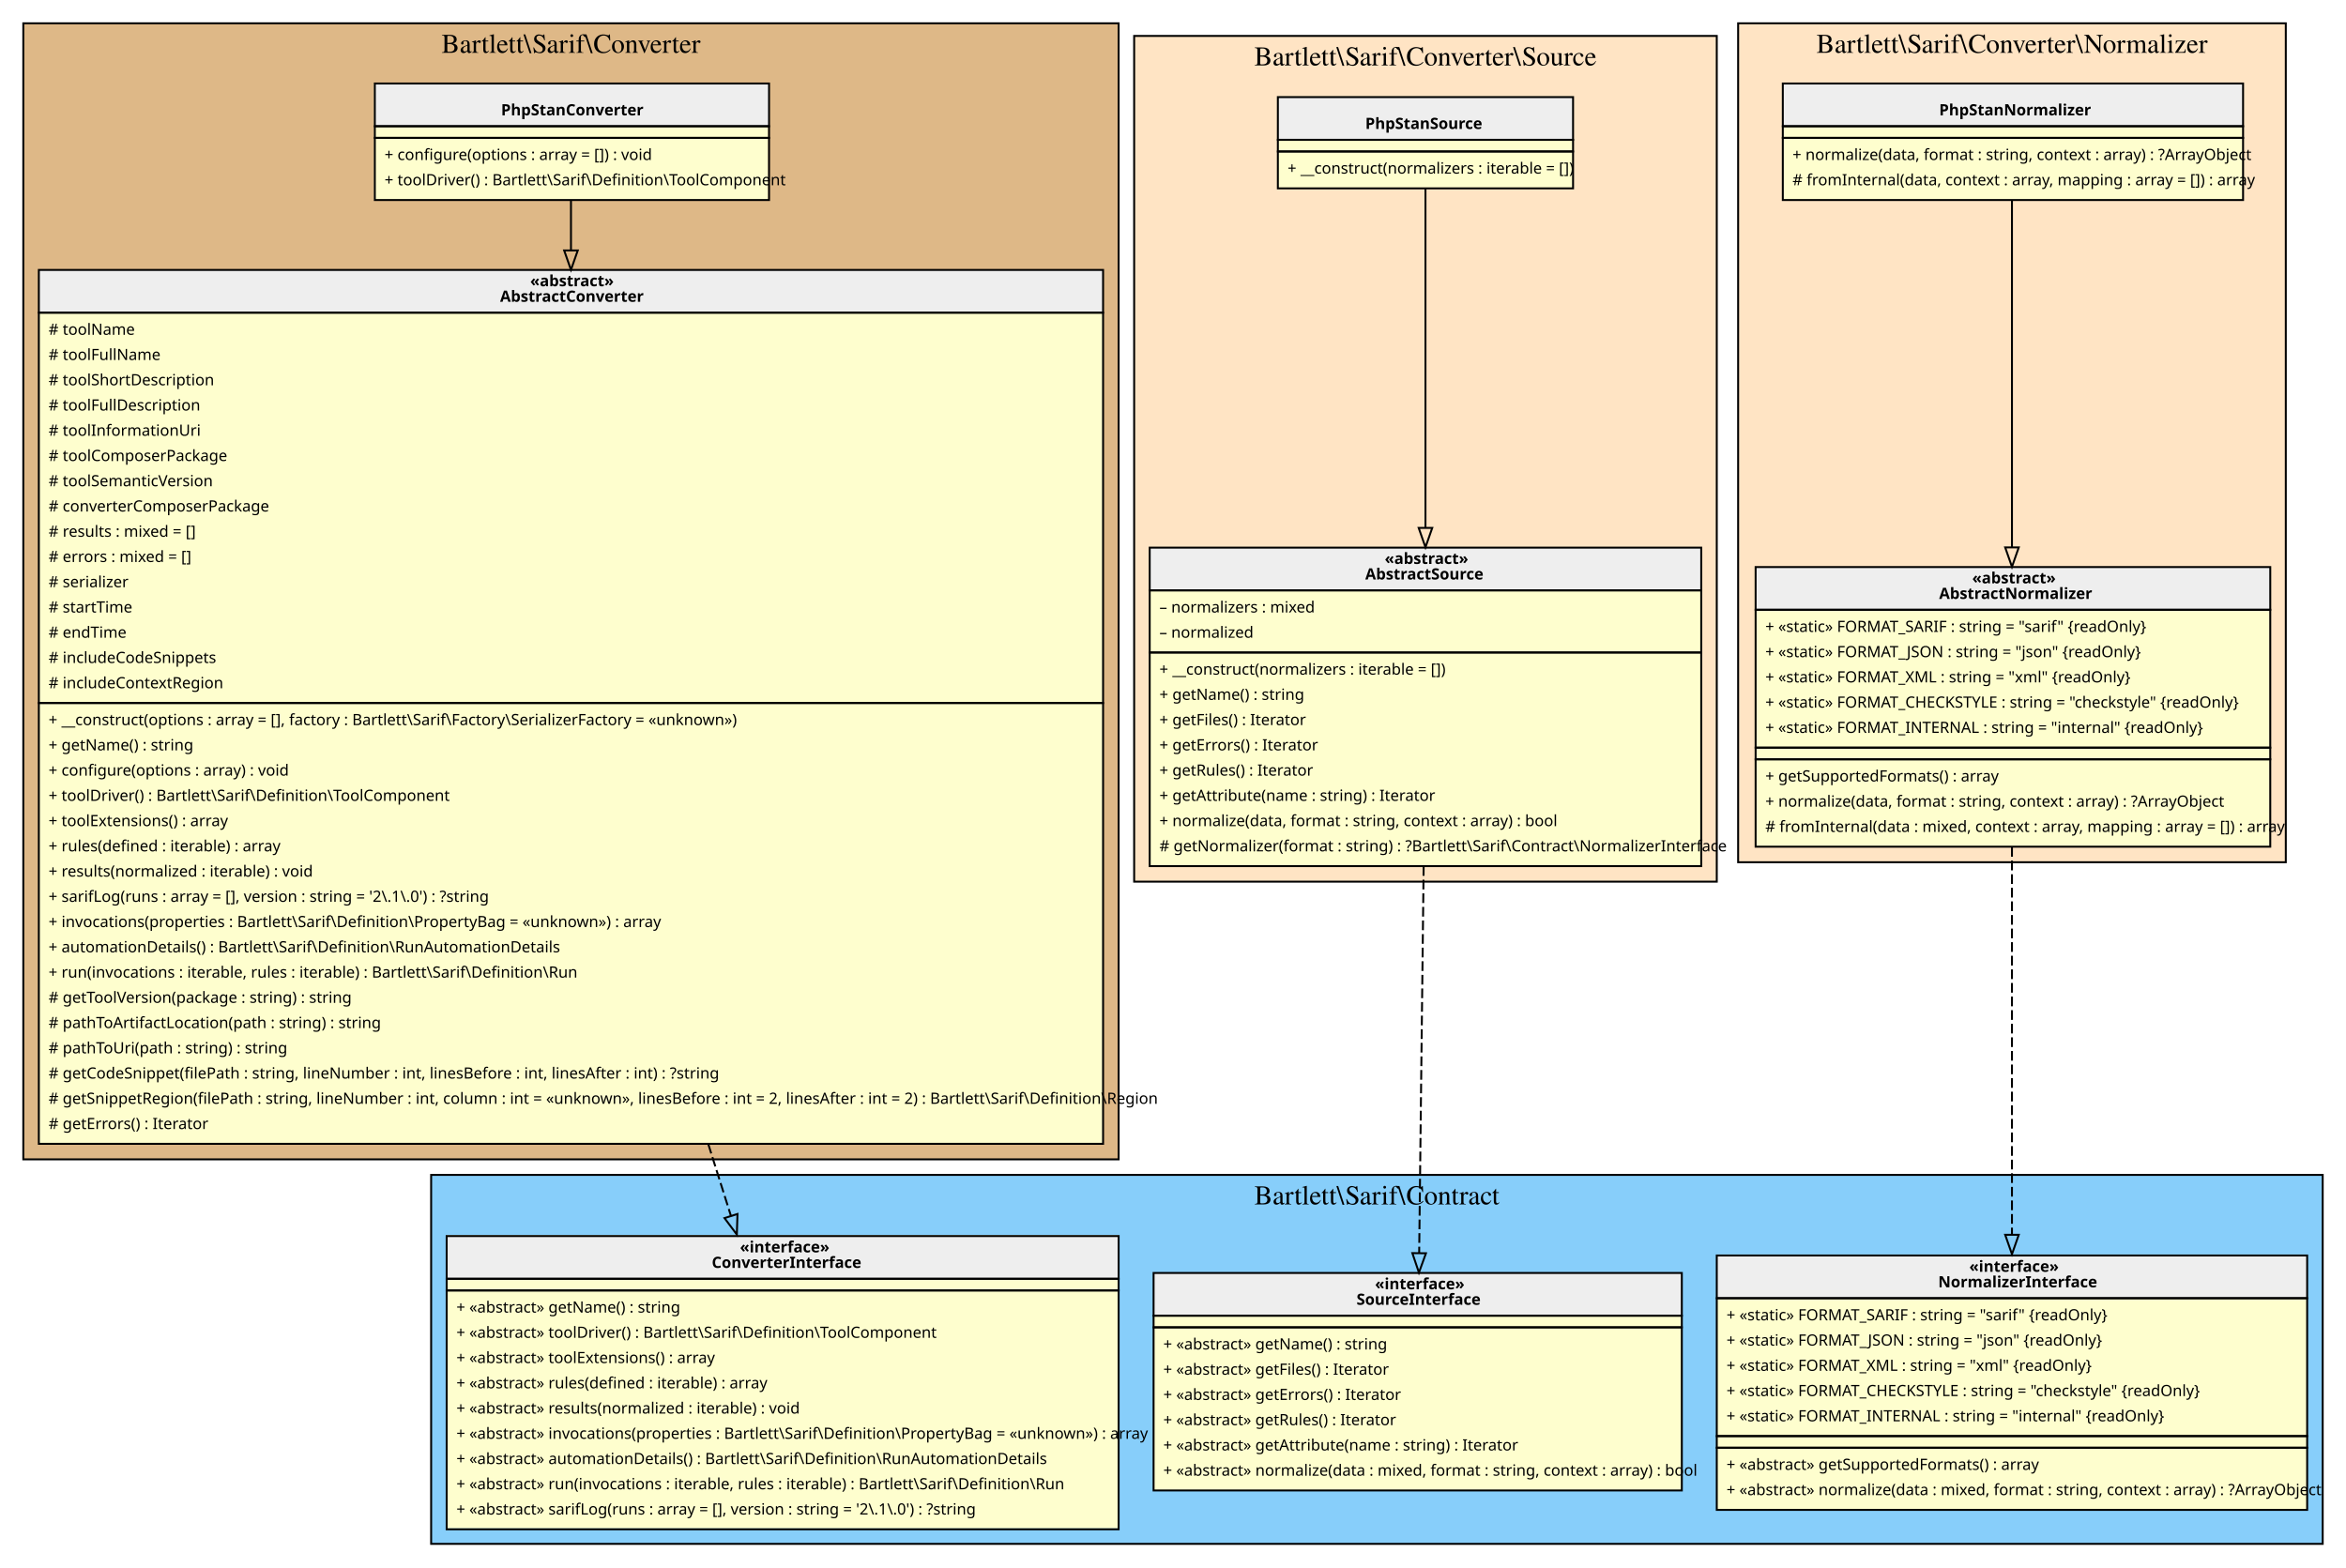
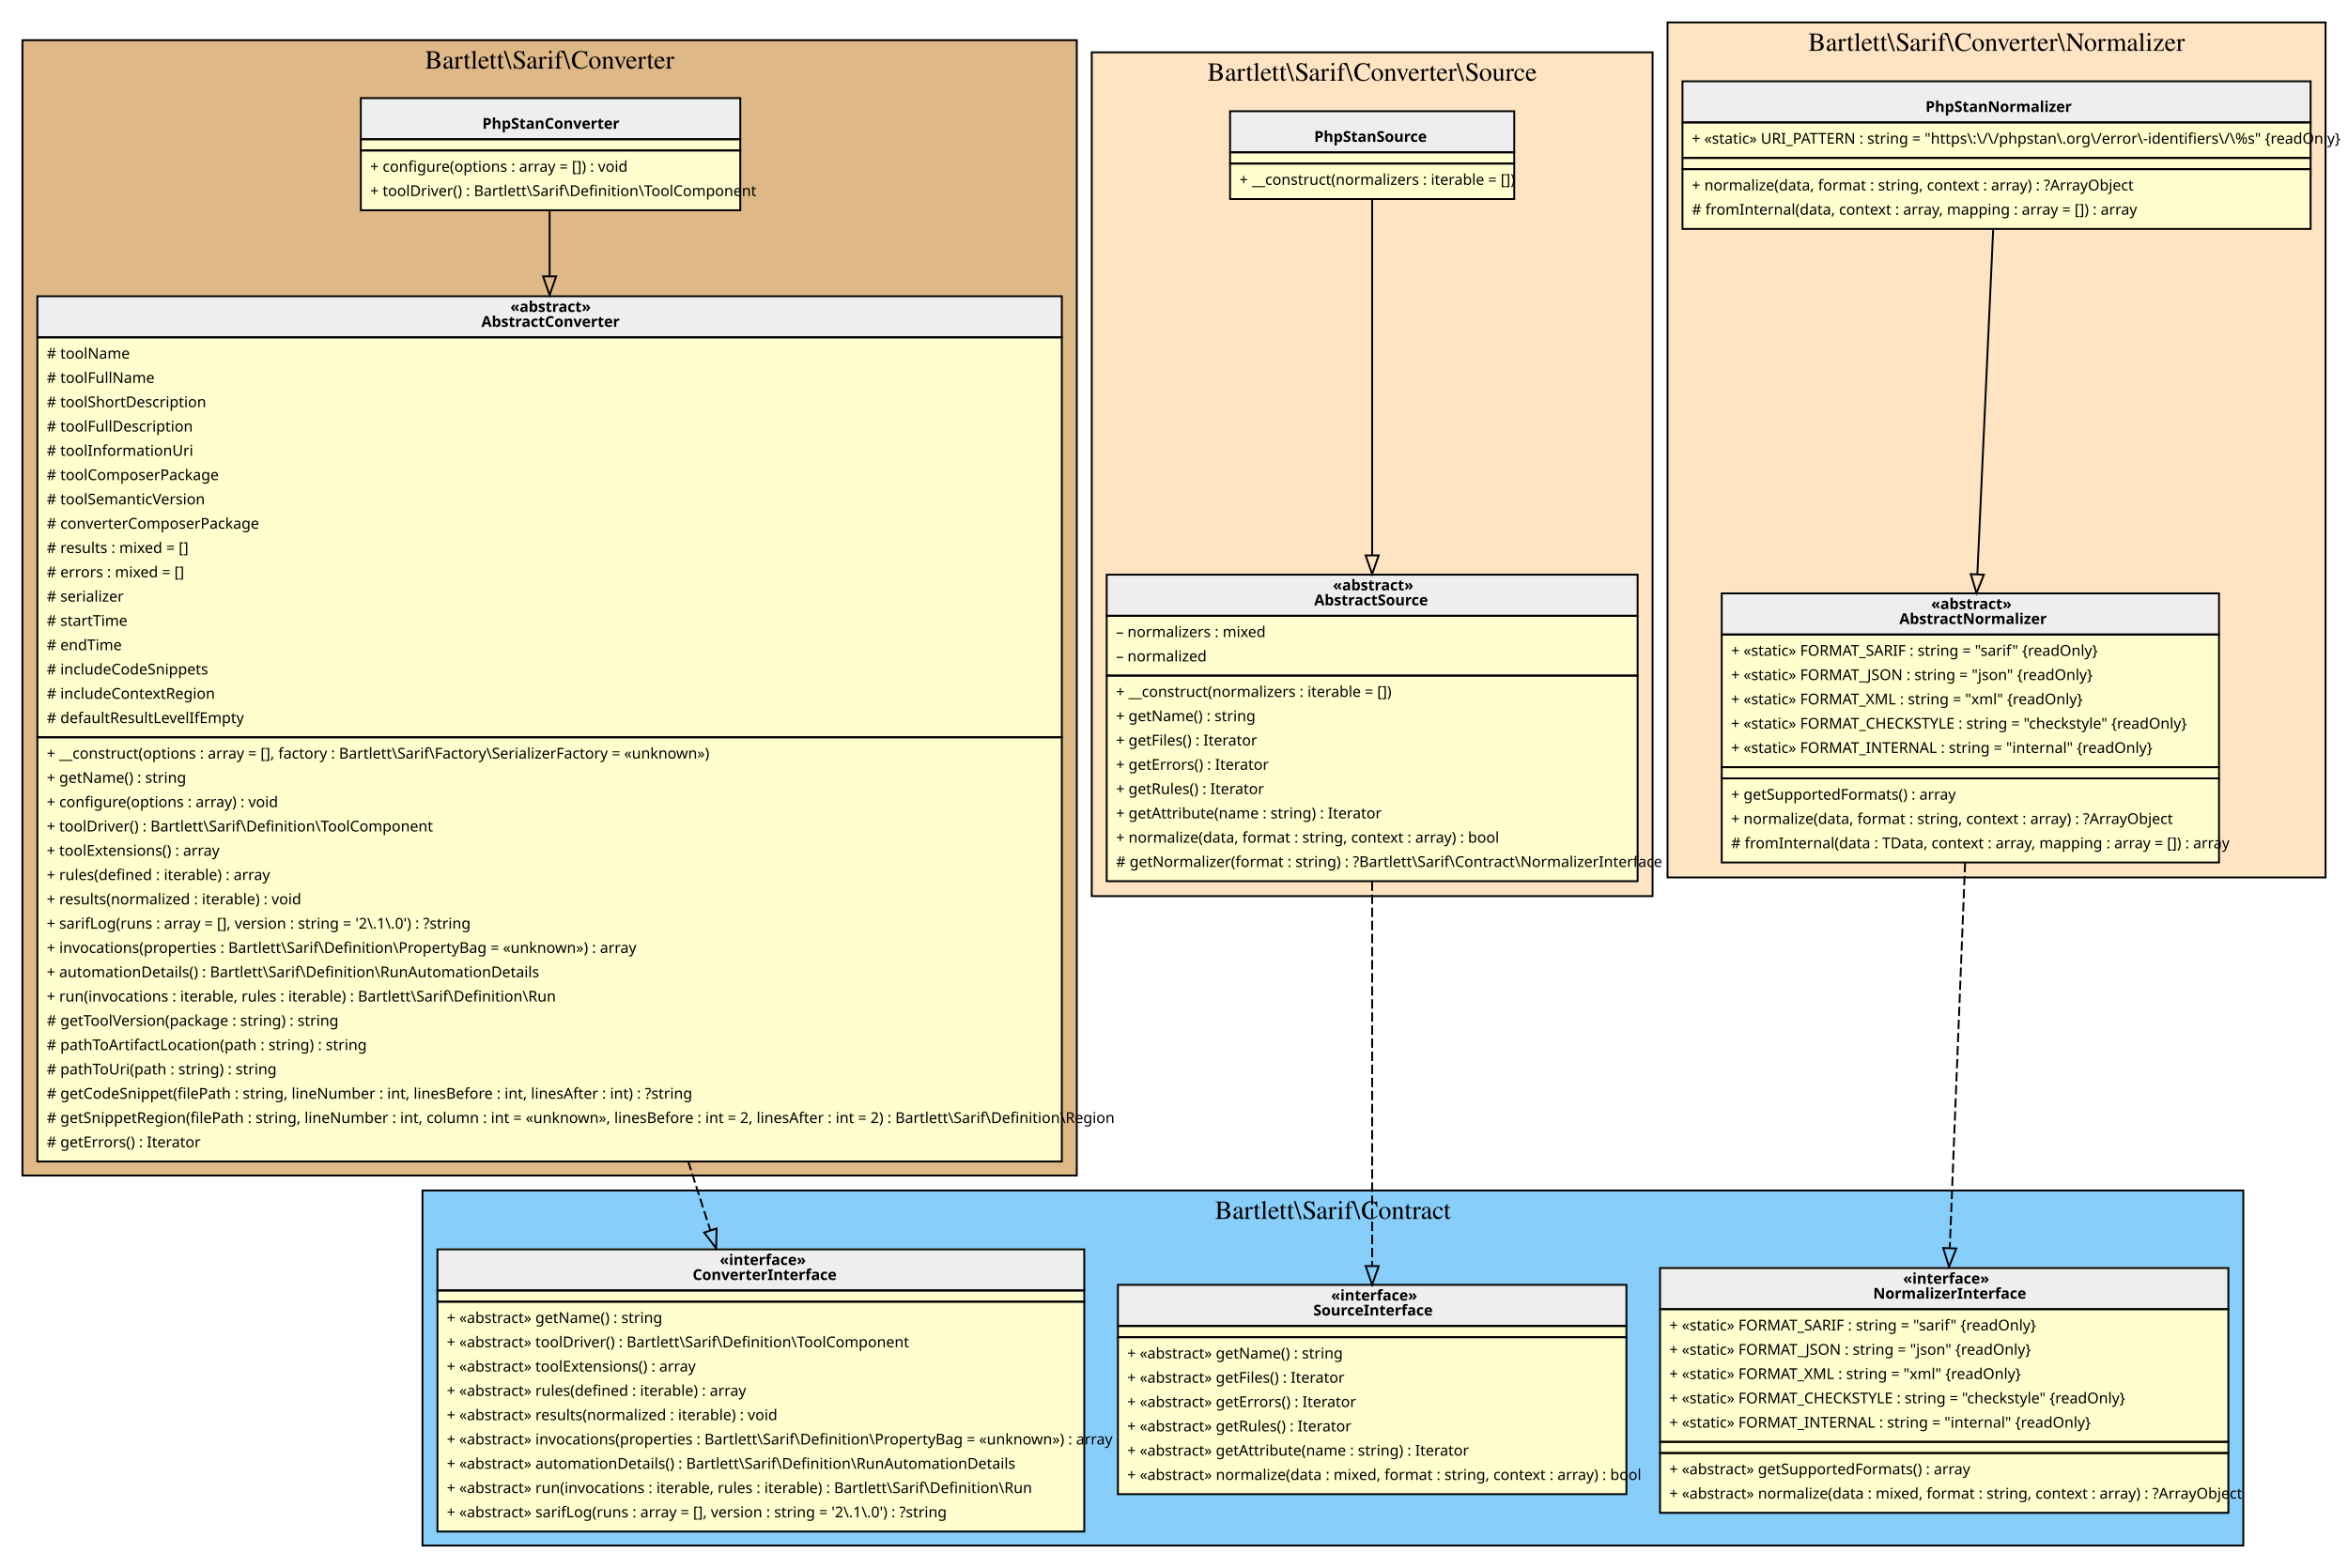
- <svg xmlns="http://www.w3.org/2000/svg" width="1208pt" height="807pt" viewBox="0.00 0.00 1208.00 807.00">
-   <g id="graph0" class="graph" transform="scale(1 1) rotate(0) translate(4 803)">
+ <svg xmlns="http://www.w3.org/2000/svg" width="1256pt" height="839pt" viewBox="0.00 0.00 1256.00 839.00">
+   <g id="graph0" class="graph" transform="scale(1 1) rotate(0) translate(4 835)">
    <g id="clust1" class="cluster">
-       <polygon fill="BurlyWood" stroke="black" points="8,-206 8,-791 572,-791 572,-206 8,-206" />
-       <text text-anchor="middle" x="290" y="-775.8" font-family="Times,serif" font-size="14.00">Bartlett\Sarif\Converter</text>
+       <polygon fill="BurlyWood" stroke="black" points="8,-206 8,-813.5 572,-813.5 572,-206 8,-206" />
+       <text text-anchor="middle" x="290" y="-798.3" font-family="Times,serif" font-size="14.00">Bartlett\Sarif\Converter</text>
    </g>
    <g id="clust2" class="cluster">
-       <polygon fill="LightSkyBlue" stroke="black" points="218,-8 218,-198 1192,-198 1192,-8 218,-8" />
-       <text text-anchor="middle" x="705" y="-182.8" font-family="Times,serif" font-size="14.00">Bartlett\Sarif\Contract</text>
+       <polygon fill="LightSkyBlue" stroke="black" points="222,-8 222,-198 1196,-198 1196,-8 222,-8" />
+       <text text-anchor="middle" x="709" y="-182.8" font-family="Times,serif" font-size="14.00">Bartlett\Sarif\Contract</text>
    </g>
    <g id="clust3" class="cluster">
-       <polygon fill="Bisque" stroke="black" points="580,-349 580,-784.5 880,-784.5 880,-349 580,-349" />
-       <text text-anchor="middle" x="730" y="-769.3" font-family="Times,serif" font-size="14.00">Bartlett\Sarif\Converter\Source</text>
+       <polygon fill="Bisque" stroke="black" points="580,-355.5 580,-807 880,-807 880,-355.5 580,-355.5" />
+       <text text-anchor="middle" x="730" y="-791.8" font-family="Times,serif" font-size="14.00">Bartlett\Sarif\Converter\Source</text>
    </g>
    <g id="clust4" class="cluster">
-       <polygon fill="Bisque" stroke="black" points="891,-359 891,-791 1173,-791 1173,-359 891,-359" />
-       <text text-anchor="middle" x="1032" y="-775.8" font-family="Times,serif" font-size="14.00">Bartlett\Sarif\Converter\Normalizer</text>
+       <polygon fill="Bisque" stroke="black" points="888,-365.5 888,-823 1240,-823 1240,-365.5 888,-365.5" />
+       <text text-anchor="middle" x="1064" y="-807.8" font-family="Times,serif" font-size="14.00">Bartlett\Sarif\Converter\Normalizer</text>
    </g>
    <g id="node1" class="node">
-       <polygon fill="#fefece" stroke="transparent" points="391.5,-760 188.5,-760 188.5,-700 391.5,-700 391.5,-760" />
-       <polygon fill="#eeeeee" stroke="transparent" points="189,-738 189,-760 392,-760 392,-738 189,-738" />
-       <polygon fill="none" stroke="black" points="189,-738 189,-760 392,-760 392,-738 189,-738" />
-       <text text-anchor="start" x="254" y="-743.6" font-family="Verdana" font-weight="bold" font-size="8.00">PhpStanConverter</text>
-       <polygon fill="none" stroke="black" points="189,-732 189,-738 392,-738 392,-732 189,-732" />
-       <polygon fill="none" stroke="black" points="189,-700 189,-732 392,-732 392,-700 189,-700" />
-       <text text-anchor="start" x="194" y="-720.6" font-family="Verdana" font-size="8.00">+ configure(options : array = []) : void</text>
-       <text text-anchor="start" x="194" y="-707.6" font-family="Verdana" font-size="8.00">+ toolDriver() : Bartlett\Sarif\Definition\ToolComponent</text>
+       <polygon fill="#fefece" stroke="transparent" points="391.5,-782.5 188.5,-782.5 188.5,-722.5 391.5,-722.5 391.5,-782.5" />
+       <polygon fill="#eeeeee" stroke="transparent" points="189,-760.5 189,-782.5 392,-782.5 392,-760.5 189,-760.5" />
+       <polygon fill="none" stroke="black" points="189,-760.5 189,-782.5 392,-782.5 392,-760.5 189,-760.5" />
+       <text text-anchor="start" x="254" y="-766.1" font-family="Verdana" font-weight="bold" font-size="8.00">PhpStanConverter</text>
+       <polygon fill="none" stroke="black" points="189,-754.5 189,-760.5 392,-760.5 392,-754.5 189,-754.5" />
+       <polygon fill="none" stroke="black" points="189,-722.5 189,-754.5 392,-754.5 392,-722.5 189,-722.5" />
+       <text text-anchor="start" x="194" y="-743.1" font-family="Verdana" font-size="8.00">+ configure(options : array = []) : void</text>
+       <text text-anchor="start" x="194" y="-730.1" font-family="Verdana" font-size="8.00">+ toolDriver() : Bartlett\Sarif\Definition\ToolComponent</text>
    </g>
    <g id="node2" class="node">
-       <polygon fill="#fefece" stroke="transparent" points="564,-664 16,-664 16,-214 564,-214 564,-664" />
-       <polygon fill="#eeeeee" stroke="transparent" points="16,-642 16,-664 564,-664 564,-642 16,-642" />
-       <polygon fill="none" stroke="black" points="16,-642 16,-664 564,-664 564,-642 16,-642" />
-       <text text-anchor="start" x="269" y="-655.6" font-family="Verdana" font-weight="bold" font-size="8.00">«abstract»</text>
-       <text text-anchor="start" x="253.5" y="-647.6" font-family="Verdana" font-weight="bold" font-size="8.00">AbstractConverter</text>
-       <polygon fill="none" stroke="black" points="16,-441 16,-642 564,-642 564,-441 16,-441" />
-       <text text-anchor="start" x="21" y="-630.6" font-family="Verdana" font-size="8.00"># toolName</text>
-       <text text-anchor="start" x="21" y="-617.6" font-family="Verdana" font-size="8.00"># toolFullName</text>
-       <text text-anchor="start" x="21" y="-604.6" font-family="Verdana" font-size="8.00"># toolShortDescription</text>
-       <text text-anchor="start" x="21" y="-591.6" font-family="Verdana" font-size="8.00"># toolFullDescription</text>
-       <text text-anchor="start" x="21" y="-578.6" font-family="Verdana" font-size="8.00"># toolInformationUri</text>
-       <text text-anchor="start" x="21" y="-565.6" font-family="Verdana" font-size="8.00"># toolComposerPackage</text>
-       <text text-anchor="start" x="21" y="-552.6" font-family="Verdana" font-size="8.00"># toolSemanticVersion</text>
-       <text text-anchor="start" x="21" y="-539.6" font-family="Verdana" font-size="8.00"># converterComposerPackage</text>
-       <text text-anchor="start" x="21" y="-526.6" font-family="Verdana" font-size="8.00"># results : mixed = []</text>
-       <text text-anchor="start" x="21" y="-513.6" font-family="Verdana" font-size="8.00"># errors : mixed = []</text>
-       <text text-anchor="start" x="21" y="-500.6" font-family="Verdana" font-size="8.00"># serializer</text>
-       <text text-anchor="start" x="21" y="-487.6" font-family="Verdana" font-size="8.00"># startTime</text>
-       <text text-anchor="start" x="21" y="-474.6" font-family="Verdana" font-size="8.00"># endTime</text>
-       <text text-anchor="start" x="21" y="-461.6" font-family="Verdana" font-size="8.00"># includeCodeSnippets</text>
-       <text text-anchor="start" x="21" y="-448.6" font-family="Verdana" font-size="8.00"># includeContextRegion</text>
-       <polygon fill="none" stroke="black" points="16,-214 16,-441 564,-441 564,-214 16,-214" />
-       <text text-anchor="start" x="21" y="-429.6" font-family="Verdana" font-size="8.00">+ __construct(options : array = [], factory : Bartlett\Sarif\Factory\SerializerFactory = «unknown»)</text>
-       <text text-anchor="start" x="21" y="-416.6" font-family="Verdana" font-size="8.00">+ getName() : string</text>
-       <text text-anchor="start" x="21" y="-403.6" font-family="Verdana" font-size="8.00">+ configure(options : array) : void</text>
-       <text text-anchor="start" x="21" y="-390.6" font-family="Verdana" font-size="8.00">+ toolDriver() : Bartlett\Sarif\Definition\ToolComponent</text>
-       <text text-anchor="start" x="21" y="-377.6" font-family="Verdana" font-size="8.00">+ toolExtensions() : array</text>
-       <text text-anchor="start" x="21" y="-364.6" font-family="Verdana" font-size="8.00">+ rules(defined : iterable) : array</text>
-       <text text-anchor="start" x="21" y="-351.6" font-family="Verdana" font-size="8.00">+ results(normalized : iterable) : void</text>
-       <text text-anchor="start" x="21" y="-338.6" font-family="Verdana" font-size="8.00">+ sarifLog(runs : array = [], version : string = '2\.1\.0') : ?string</text>
-       <text text-anchor="start" x="21" y="-325.6" font-family="Verdana" font-size="8.00">+ invocations(properties : Bartlett\Sarif\Definition\PropertyBag = «unknown») : array</text>
-       <text text-anchor="start" x="21" y="-312.6" font-family="Verdana" font-size="8.00">+ automationDetails() : Bartlett\Sarif\Definition\RunAutomationDetails</text>
-       <text text-anchor="start" x="21" y="-299.6" font-family="Verdana" font-size="8.00">+ run(invocations : iterable, rules : iterable) : Bartlett\Sarif\Definition\Run</text>
-       <text text-anchor="start" x="21" y="-286.6" font-family="Verdana" font-size="8.00"># getToolVersion(package : string) : string</text>
-       <text text-anchor="start" x="21" y="-273.6" font-family="Verdana" font-size="8.00"># pathToArtifactLocation(path : string) : string</text>
-       <text text-anchor="start" x="21" y="-260.6" font-family="Verdana" font-size="8.00"># pathToUri(path : string) : string</text>
-       <text text-anchor="start" x="21" y="-247.6" font-family="Verdana" font-size="8.00"># getCodeSnippet(filePath : string, lineNumber : int, linesBefore : int, linesAfter : int) : ?string</text>
-       <text text-anchor="start" x="21" y="-234.6" font-family="Verdana" font-size="8.00"># getSnippetRegion(filePath : string, lineNumber : int, column : int = «unknown», linesBefore : int = 2, linesAfter : int = 2) : Bartlett\Sarif\Definition\Region</text>
-       <text text-anchor="start" x="21" y="-221.6" font-family="Verdana" font-size="8.00"># getErrors() : Iterator</text>
+       <polygon fill="#fefece" stroke="transparent" points="564,-677 16,-677 16,-214 564,-214 564,-677" />
+       <polygon fill="#eeeeee" stroke="transparent" points="16,-654.5 16,-676.5 564,-676.5 564,-654.5 16,-654.5" />
+       <polygon fill="none" stroke="black" points="16,-654.5 16,-676.5 564,-676.5 564,-654.5 16,-654.5" />
+       <text text-anchor="start" x="269" y="-668.1" font-family="Verdana" font-weight="bold" font-size="8.00">«abstract»</text>
+       <text text-anchor="start" x="253.5" y="-660.1" font-family="Verdana" font-weight="bold" font-size="8.00">AbstractConverter</text>
+       <polygon fill="none" stroke="black" points="16,-440.5 16,-654.5 564,-654.5 564,-440.5 16,-440.5" />
+       <text text-anchor="start" x="21" y="-643.1" font-family="Verdana" font-size="8.00"># toolName</text>
+       <text text-anchor="start" x="21" y="-630.1" font-family="Verdana" font-size="8.00"># toolFullName</text>
+       <text text-anchor="start" x="21" y="-617.1" font-family="Verdana" font-size="8.00"># toolShortDescription</text>
+       <text text-anchor="start" x="21" y="-604.1" font-family="Verdana" font-size="8.00"># toolFullDescription</text>
+       <text text-anchor="start" x="21" y="-591.1" font-family="Verdana" font-size="8.00"># toolInformationUri</text>
+       <text text-anchor="start" x="21" y="-578.1" font-family="Verdana" font-size="8.00"># toolComposerPackage</text>
+       <text text-anchor="start" x="21" y="-565.1" font-family="Verdana" font-size="8.00"># toolSemanticVersion</text>
+       <text text-anchor="start" x="21" y="-552.1" font-family="Verdana" font-size="8.00"># converterComposerPackage</text>
+       <text text-anchor="start" x="21" y="-539.1" font-family="Verdana" font-size="8.00"># results : mixed = []</text>
+       <text text-anchor="start" x="21" y="-526.1" font-family="Verdana" font-size="8.00"># errors : mixed = []</text>
+       <text text-anchor="start" x="21" y="-513.1" font-family="Verdana" font-size="8.00"># serializer</text>
+       <text text-anchor="start" x="21" y="-500.1" font-family="Verdana" font-size="8.00"># startTime</text>
+       <text text-anchor="start" x="21" y="-487.1" font-family="Verdana" font-size="8.00"># endTime</text>
+       <text text-anchor="start" x="21" y="-474.1" font-family="Verdana" font-size="8.00"># includeCodeSnippets</text>
+       <text text-anchor="start" x="21" y="-461.1" font-family="Verdana" font-size="8.00"># includeContextRegion</text>
+       <text text-anchor="start" x="21" y="-448.1" font-family="Verdana" font-size="8.00"># defaultResultLevelIfEmpty</text>
+       <polygon fill="none" stroke="black" points="16,-213.5 16,-440.5 564,-440.5 564,-213.5 16,-213.5" />
+       <text text-anchor="start" x="21" y="-429.1" font-family="Verdana" font-size="8.00">+ __construct(options : array = [], factory : Bartlett\Sarif\Factory\SerializerFactory = «unknown»)</text>
+       <text text-anchor="start" x="21" y="-416.1" font-family="Verdana" font-size="8.00">+ getName() : string</text>
+       <text text-anchor="start" x="21" y="-403.1" font-family="Verdana" font-size="8.00">+ configure(options : array) : void</text>
+       <text text-anchor="start" x="21" y="-390.1" font-family="Verdana" font-size="8.00">+ toolDriver() : Bartlett\Sarif\Definition\ToolComponent</text>
+       <text text-anchor="start" x="21" y="-377.1" font-family="Verdana" font-size="8.00">+ toolExtensions() : array</text>
+       <text text-anchor="start" x="21" y="-364.1" font-family="Verdana" font-size="8.00">+ rules(defined : iterable) : array</text>
+       <text text-anchor="start" x="21" y="-351.1" font-family="Verdana" font-size="8.00">+ results(normalized : iterable) : void</text>
+       <text text-anchor="start" x="21" y="-338.1" font-family="Verdana" font-size="8.00">+ sarifLog(runs : array = [], version : string = '2\.1\.0') : ?string</text>
+       <text text-anchor="start" x="21" y="-325.1" font-family="Verdana" font-size="8.00">+ invocations(properties : Bartlett\Sarif\Definition\PropertyBag = «unknown») : array</text>
+       <text text-anchor="start" x="21" y="-312.1" font-family="Verdana" font-size="8.00">+ automationDetails() : Bartlett\Sarif\Definition\RunAutomationDetails</text>
+       <text text-anchor="start" x="21" y="-299.1" font-family="Verdana" font-size="8.00">+ run(invocations : iterable, rules : iterable) : Bartlett\Sarif\Definition\Run</text>
+       <text text-anchor="start" x="21" y="-286.1" font-family="Verdana" font-size="8.00"># getToolVersion(package : string) : string</text>
+       <text text-anchor="start" x="21" y="-273.1" font-family="Verdana" font-size="8.00"># pathToArtifactLocation(path : string) : string</text>
+       <text text-anchor="start" x="21" y="-260.1" font-family="Verdana" font-size="8.00"># pathToUri(path : string) : string</text>
+       <text text-anchor="start" x="21" y="-247.1" font-family="Verdana" font-size="8.00"># getCodeSnippet(filePath : string, lineNumber : int, linesBefore : int, linesAfter : int) : ?string</text>
+       <text text-anchor="start" x="21" y="-234.1" font-family="Verdana" font-size="8.00"># getSnippetRegion(filePath : string, lineNumber : int, column : int = «unknown», linesBefore : int = 2, linesAfter : int = 2) : Bartlett\Sarif\Definition\Region</text>
+       <text text-anchor="start" x="21" y="-221.1" font-family="Verdana" font-size="8.00"># getErrors() : Iterator</text>
    </g>
    <g id="edge2" class="edge">
-       <path fill="none" stroke="black" d="M290,-699.97C290,-692.48 290,-683.8 290,-674.27" />
-       <polygon fill="none" stroke="black" points="293.5,-674.03 290,-664.03 286.5,-674.03 293.5,-674.03" />
+       <path fill="none" stroke="black" d="M290,-722.26C290,-712.45 290,-700.62 290,-687.44" />
+       <polygon fill="none" stroke="black" points="293.5,-687.12 290,-677.12 286.5,-687.12 293.5,-687.12" />
    </g>
    <g id="node3" class="node">
-       <polygon fill="#fefece" stroke="transparent" points="572,-167 226,-167 226,-16 572,-16 572,-167" />
-       <polygon fill="#eeeeee" stroke="transparent" points="226,-144.5 226,-166.5 572,-166.5 572,-144.5 226,-144.5" />
-       <polygon fill="none" stroke="black" points="226,-144.5 226,-166.5 572,-166.5 572,-144.5 226,-144.5" />
-       <text text-anchor="start" x="377" y="-158.1" font-family="Verdana" font-weight="bold" font-size="8.00">«interface»</text>
-       <text text-anchor="start" x="362.5" y="-150.1" font-family="Verdana" font-weight="bold" font-size="8.00">ConverterInterface</text>
-       <polygon fill="none" stroke="black" points="226,-138.5 226,-144.5 572,-144.5 572,-138.5 226,-138.5" />
-       <polygon fill="none" stroke="black" points="226,-15.5 226,-138.5 572,-138.5 572,-15.5 226,-15.5" />
-       <text text-anchor="start" x="231" y="-127.1" font-family="Verdana" font-size="8.00">+ «abstract» getName() : string</text>
-       <text text-anchor="start" x="231" y="-114.1" font-family="Verdana" font-size="8.00">+ «abstract» toolDriver() : Bartlett\Sarif\Definition\ToolComponent</text>
-       <text text-anchor="start" x="231" y="-101.1" font-family="Verdana" font-size="8.00">+ «abstract» toolExtensions() : array</text>
-       <text text-anchor="start" x="231" y="-88.1" font-family="Verdana" font-size="8.00">+ «abstract» rules(defined : iterable) : array</text>
-       <text text-anchor="start" x="231" y="-75.1" font-family="Verdana" font-size="8.00">+ «abstract» results(normalized : iterable) : void</text>
-       <text text-anchor="start" x="231" y="-62.1" font-family="Verdana" font-size="8.00">+ «abstract» invocations(properties : Bartlett\Sarif\Definition\PropertyBag = «unknown») : array</text>
-       <text text-anchor="start" x="231" y="-49.1" font-family="Verdana" font-size="8.00">+ «abstract» automationDetails() : Bartlett\Sarif\Definition\RunAutomationDetails</text>
-       <text text-anchor="start" x="231" y="-36.1" font-family="Verdana" font-size="8.00">+ «abstract» run(invocations : iterable, rules : iterable) : Bartlett\Sarif\Definition\Run</text>
-       <text text-anchor="start" x="231" y="-23.1" font-family="Verdana" font-size="8.00">+ «abstract» sarifLog(runs : array = [], version : string = '2\.1\.0') : ?string</text>
+       <polygon fill="#fefece" stroke="transparent" points="576,-167 230,-167 230,-16 576,-16 576,-167" />
+       <polygon fill="#eeeeee" stroke="transparent" points="230,-144.5 230,-166.5 576,-166.5 576,-144.5 230,-144.5" />
+       <polygon fill="none" stroke="black" points="230,-144.5 230,-166.5 576,-166.5 576,-144.5 230,-144.5" />
+       <text text-anchor="start" x="381" y="-158.1" font-family="Verdana" font-weight="bold" font-size="8.00">«interface»</text>
+       <text text-anchor="start" x="366.5" y="-150.1" font-family="Verdana" font-weight="bold" font-size="8.00">ConverterInterface</text>
+       <polygon fill="none" stroke="black" points="230,-138.5 230,-144.5 576,-144.5 576,-138.5 230,-138.5" />
+       <polygon fill="none" stroke="black" points="230,-15.5 230,-138.5 576,-138.5 576,-15.5 230,-15.5" />
+       <text text-anchor="start" x="235" y="-127.1" font-family="Verdana" font-size="8.00">+ «abstract» getName() : string</text>
+       <text text-anchor="start" x="235" y="-114.1" font-family="Verdana" font-size="8.00">+ «abstract» toolDriver() : Bartlett\Sarif\Definition\ToolComponent</text>
+       <text text-anchor="start" x="235" y="-101.1" font-family="Verdana" font-size="8.00">+ «abstract» toolExtensions() : array</text>
+       <text text-anchor="start" x="235" y="-88.1" font-family="Verdana" font-size="8.00">+ «abstract» rules(defined : iterable) : array</text>
+       <text text-anchor="start" x="235" y="-75.1" font-family="Verdana" font-size="8.00">+ «abstract» results(normalized : iterable) : void</text>
+       <text text-anchor="start" x="235" y="-62.1" font-family="Verdana" font-size="8.00">+ «abstract» invocations(properties : Bartlett\Sarif\Definition\PropertyBag = «unknown») : array</text>
+       <text text-anchor="start" x="235" y="-49.1" font-family="Verdana" font-size="8.00">+ «abstract» automationDetails() : Bartlett\Sarif\Definition\RunAutomationDetails</text>
+       <text text-anchor="start" x="235" y="-36.1" font-family="Verdana" font-size="8.00">+ «abstract» run(invocations : iterable, rules : iterable) : Bartlett\Sarif\Definition\Run</text>
+       <text text-anchor="start" x="235" y="-23.1" font-family="Verdana" font-size="8.00">+ «abstract» sarifLog(runs : array = [], version : string = '2\.1\.0') : ?string</text>
    </g>
    <g id="edge1" class="edge">
-       <path fill="none" stroke="black" stroke-dasharray="5,2" d="M360.72,-213.82C364.77,-200.99 368.69,-188.58 372.37,-176.9" />
-       <polygon fill="none" stroke="black" points="375.74,-177.87 375.41,-167.28 369.06,-175.76 375.74,-177.87" />
+       <path fill="none" stroke="black" stroke-dasharray="5,2" d="M364.11,-213.64C368.24,-200.78 372.23,-188.36 375.98,-176.68" />
+       <polygon fill="none" stroke="black" points="379.34,-177.65 379.06,-167.06 372.68,-175.51 379.34,-177.65" />
    </g>
    <g id="node4" class="node">
-       <polygon fill="#fefece" stroke="transparent" points="862,-147.5 590,-147.5 590,-35.5 862,-35.5 862,-147.5" />
-       <polygon fill="#eeeeee" stroke="transparent" points="590,-125.5 590,-147.5 862,-147.5 862,-125.5 590,-125.5" />
-       <polygon fill="none" stroke="black" points="590,-125.5 590,-147.5 862,-147.5 862,-125.5 590,-125.5" />
-       <text text-anchor="start" x="704" y="-139.1" font-family="Verdana" font-weight="bold" font-size="8.00">«interface»</text>
-       <text text-anchor="start" x="694.5" y="-131.1" font-family="Verdana" font-weight="bold" font-size="8.00">SourceInterface</text>
-       <polygon fill="none" stroke="black" points="590,-119.5 590,-125.5 862,-125.5 862,-119.5 590,-119.5" />
-       <polygon fill="none" stroke="black" points="590,-35.5 590,-119.5 862,-119.5 862,-35.5 590,-35.5" />
-       <text text-anchor="start" x="595" y="-108.1" font-family="Verdana" font-size="8.00">+ «abstract» getName() : string</text>
-       <text text-anchor="start" x="595" y="-95.1" font-family="Verdana" font-size="8.00">+ «abstract» getFiles() : Iterator</text>
-       <text text-anchor="start" x="595" y="-82.1" font-family="Verdana" font-size="8.00">+ «abstract» getErrors() : Iterator</text>
-       <text text-anchor="start" x="595" y="-69.1" font-family="Verdana" font-size="8.00">+ «abstract» getRules() : Iterator</text>
-       <text text-anchor="start" x="595" y="-56.1" font-family="Verdana" font-size="8.00">+ «abstract» getAttribute(name : string) : Iterator</text>
-       <text text-anchor="start" x="595" y="-43.1" font-family="Verdana" font-size="8.00">+ «abstract» normalize(data : mixed, format : string, context : array) : bool</text>
+       <polygon fill="#fefece" stroke="transparent" points="866,-147.5 594,-147.5 594,-35.5 866,-35.5 866,-147.5" />
+       <polygon fill="#eeeeee" stroke="transparent" points="594,-125.5 594,-147.5 866,-147.5 866,-125.5 594,-125.5" />
+       <polygon fill="none" stroke="black" points="594,-125.5 594,-147.5 866,-147.5 866,-125.5 594,-125.5" />
+       <text text-anchor="start" x="708" y="-139.1" font-family="Verdana" font-weight="bold" font-size="8.00">«interface»</text>
+       <text text-anchor="start" x="698.5" y="-131.1" font-family="Verdana" font-weight="bold" font-size="8.00">SourceInterface</text>
+       <polygon fill="none" stroke="black" points="594,-119.5 594,-125.5 866,-125.5 866,-119.5 594,-119.5" />
+       <polygon fill="none" stroke="black" points="594,-35.5 594,-119.5 866,-119.5 866,-35.5 594,-35.5" />
+       <text text-anchor="start" x="599" y="-108.1" font-family="Verdana" font-size="8.00">+ «abstract» getName() : string</text>
+       <text text-anchor="start" x="599" y="-95.1" font-family="Verdana" font-size="8.00">+ «abstract» getFiles() : Iterator</text>
+       <text text-anchor="start" x="599" y="-82.1" font-family="Verdana" font-size="8.00">+ «abstract» getErrors() : Iterator</text>
+       <text text-anchor="start" x="599" y="-69.1" font-family="Verdana" font-size="8.00">+ «abstract» getRules() : Iterator</text>
+       <text text-anchor="start" x="599" y="-56.1" font-family="Verdana" font-size="8.00">+ «abstract» getAttribute(name : string) : Iterator</text>
+       <text text-anchor="start" x="599" y="-43.1" font-family="Verdana" font-size="8.00">+ «abstract» normalize(data : mixed, format : string, context : array) : bool</text>
    </g>
    <g id="node5" class="node">
-       <polygon fill="#fefece" stroke="transparent" points="1184,-157 880,-157 880,-26 1184,-26 1184,-157" />
-       <polygon fill="#eeeeee" stroke="transparent" points="880,-134.5 880,-156.5 1184,-156.5 1184,-134.5 880,-134.5" />
-       <polygon fill="none" stroke="black" points="880,-134.5 880,-156.5 1184,-156.5 1184,-134.5 880,-134.5" />
-       <text text-anchor="start" x="1010" y="-148.1" font-family="Verdana" font-weight="bold" font-size="8.00">«interface»</text>
-       <text text-anchor="start" x="994" y="-140.1" font-family="Verdana" font-weight="bold" font-size="8.00">NormalizerInterface</text>
-       <polygon fill="none" stroke="black" points="880,-63.5 880,-134.5 1184,-134.5 1184,-63.5 880,-63.5" />
-       <text text-anchor="start" x="885" y="-123.1" font-family="Verdana" font-size="8.00">+ «static» FORMAT_SARIF : string = "sarif" {readOnly}</text>
-       <text text-anchor="start" x="885" y="-110.1" font-family="Verdana" font-size="8.00">+ «static» FORMAT_JSON : string = "json" {readOnly}</text>
-       <text text-anchor="start" x="885" y="-97.1" font-family="Verdana" font-size="8.00">+ «static» FORMAT_XML : string = "xml" {readOnly}</text>
-       <text text-anchor="start" x="885" y="-84.1" font-family="Verdana" font-size="8.00">+ «static» FORMAT_CHECKSTYLE : string = "checkstyle" {readOnly}</text>
-       <text text-anchor="start" x="885" y="-71.1" font-family="Verdana" font-size="8.00">+ «static» FORMAT_INTERNAL : string = "internal" {readOnly}</text>
-       <polygon fill="none" stroke="black" points="880,-57.5 880,-63.5 1184,-63.5 1184,-57.5 880,-57.5" />
-       <polygon fill="none" stroke="black" points="880,-25.5 880,-57.5 1184,-57.5 1184,-25.5 880,-25.5" />
-       <text text-anchor="start" x="885" y="-46.1" font-family="Verdana" font-size="8.00">+ «abstract» getSupportedFormats() : array</text>
-       <text text-anchor="start" x="885" y="-33.1" font-family="Verdana" font-size="8.00">+ «abstract» normalize(data : mixed, format : string, context : array) : ?ArrayObject</text>
+       <polygon fill="#fefece" stroke="transparent" points="1188,-157 884,-157 884,-26 1188,-26 1188,-157" />
+       <polygon fill="#eeeeee" stroke="transparent" points="884,-134.5 884,-156.5 1188,-156.5 1188,-134.5 884,-134.5" />
+       <polygon fill="none" stroke="black" points="884,-134.5 884,-156.5 1188,-156.5 1188,-134.5 884,-134.5" />
+       <text text-anchor="start" x="1014" y="-148.1" font-family="Verdana" font-weight="bold" font-size="8.00">«interface»</text>
+       <text text-anchor="start" x="998" y="-140.1" font-family="Verdana" font-weight="bold" font-size="8.00">NormalizerInterface</text>
+       <polygon fill="none" stroke="black" points="884,-63.5 884,-134.5 1188,-134.5 1188,-63.5 884,-63.5" />
+       <text text-anchor="start" x="889" y="-123.1" font-family="Verdana" font-size="8.00">+ «static» FORMAT_SARIF : string = "sarif" {readOnly}</text>
+       <text text-anchor="start" x="889" y="-110.1" font-family="Verdana" font-size="8.00">+ «static» FORMAT_JSON : string = "json" {readOnly}</text>
+       <text text-anchor="start" x="889" y="-97.1" font-family="Verdana" font-size="8.00">+ «static» FORMAT_XML : string = "xml" {readOnly}</text>
+       <text text-anchor="start" x="889" y="-84.1" font-family="Verdana" font-size="8.00">+ «static» FORMAT_CHECKSTYLE : string = "checkstyle" {readOnly}</text>
+       <text text-anchor="start" x="889" y="-71.1" font-family="Verdana" font-size="8.00">+ «static» FORMAT_INTERNAL : string = "internal" {readOnly}</text>
+       <polygon fill="none" stroke="black" points="884,-57.5 884,-63.5 1188,-63.5 1188,-57.5 884,-57.5" />
+       <polygon fill="none" stroke="black" points="884,-25.5 884,-57.5 1188,-57.5 1188,-25.5 884,-25.5" />
+       <text text-anchor="start" x="889" y="-46.1" font-family="Verdana" font-size="8.00">+ «abstract» getSupportedFormats() : array</text>
+       <text text-anchor="start" x="889" y="-33.1" font-family="Verdana" font-size="8.00">+ «abstract» normalize(data : mixed, format : string, context : array) : ?ArrayObject</text>
    </g>
    <g id="node6" class="node">
-       <polygon fill="#fefece" stroke="transparent" points="806,-753.5 654,-753.5 654,-706.5 806,-706.5 806,-753.5" />
-       <polygon fill="#eeeeee" stroke="transparent" points="654,-731 654,-753 806,-753 806,-731 654,-731" />
-       <polygon fill="none" stroke="black" points="654,-731 654,-753 806,-753 806,-731 654,-731" />
-       <text text-anchor="start" x="699" y="-736.6" font-family="Verdana" font-weight="bold" font-size="8.00">PhpStanSource</text>
-       <polygon fill="none" stroke="black" points="654,-725 654,-731 806,-731 806,-725 654,-725" />
-       <polygon fill="none" stroke="black" points="654,-706 654,-725 806,-725 806,-706 654,-706" />
-       <text text-anchor="start" x="659" y="-713.6" font-family="Verdana" font-size="8.00">+ __construct(normalizers : iterable = [])</text>
+       <polygon fill="#fefece" stroke="transparent" points="806,-776 654,-776 654,-729 806,-729 806,-776" />
+       <polygon fill="#eeeeee" stroke="transparent" points="654,-753.5 654,-775.5 806,-775.5 806,-753.5 654,-753.5" />
+       <polygon fill="none" stroke="black" points="654,-753.5 654,-775.5 806,-775.5 806,-753.5 654,-753.5" />
+       <text text-anchor="start" x="699" y="-759.1" font-family="Verdana" font-weight="bold" font-size="8.00">PhpStanSource</text>
+       <polygon fill="none" stroke="black" points="654,-747.5 654,-753.5 806,-753.5 806,-747.5 654,-747.5" />
+       <polygon fill="none" stroke="black" points="654,-728.5 654,-747.5 806,-747.5 806,-728.5 654,-728.5" />
+       <text text-anchor="start" x="659" y="-736.1" font-family="Verdana" font-size="8.00">+ __construct(normalizers : iterable = [])</text>
    </g>
    <g id="node7" class="node">
-       <polygon fill="#fefece" stroke="transparent" points="872,-521 588,-521 588,-357 872,-357 872,-521" />
-       <polygon fill="#eeeeee" stroke="transparent" points="588,-499 588,-521 872,-521 872,-499 588,-499" />
-       <polygon fill="none" stroke="black" points="588,-499 588,-521 872,-521 872,-499 588,-499" />
-       <text text-anchor="start" x="709" y="-512.6" font-family="Verdana" font-weight="bold" font-size="8.00">«abstract»</text>
-       <text text-anchor="start" x="699" y="-504.6" font-family="Verdana" font-weight="bold" font-size="8.00">AbstractSource</text>
-       <polygon fill="none" stroke="black" points="588,-467 588,-499 872,-499 872,-467 588,-467" />
-       <text text-anchor="start" x="593" y="-487.6" font-family="Verdana" font-size="8.00">– normalizers : mixed</text>
-       <text text-anchor="start" x="593" y="-474.6" font-family="Verdana" font-size="8.00">– normalized</text>
-       <polygon fill="none" stroke="black" points="588,-357 588,-467 872,-467 872,-357 588,-357" />
-       <text text-anchor="start" x="593" y="-455.6" font-family="Verdana" font-size="8.00">+ __construct(normalizers : iterable = [])</text>
-       <text text-anchor="start" x="593" y="-442.6" font-family="Verdana" font-size="8.00">+ getName() : string</text>
-       <text text-anchor="start" x="593" y="-429.6" font-family="Verdana" font-size="8.00">+ getFiles() : Iterator</text>
-       <text text-anchor="start" x="593" y="-416.6" font-family="Verdana" font-size="8.00">+ getErrors() : Iterator</text>
-       <text text-anchor="start" x="593" y="-403.6" font-family="Verdana" font-size="8.00">+ getRules() : Iterator</text>
-       <text text-anchor="start" x="593" y="-390.6" font-family="Verdana" font-size="8.00">+ getAttribute(name : string) : Iterator</text>
-       <text text-anchor="start" x="593" y="-377.6" font-family="Verdana" font-size="8.00">+ normalize(data, format : string, context : array) : bool</text>
-       <text text-anchor="start" x="593" y="-364.6" font-family="Verdana" font-size="8.00"># getNormalizer(format : string) : ?Bartlett\Sarif\Contract\NormalizerInterface</text>
+       <polygon fill="#fefece" stroke="transparent" points="872,-527.5 588,-527.5 588,-363.5 872,-363.5 872,-527.5" />
+       <polygon fill="#eeeeee" stroke="transparent" points="588,-505.5 588,-527.5 872,-527.5 872,-505.5 588,-505.5" />
+       <polygon fill="none" stroke="black" points="588,-505.5 588,-527.5 872,-527.5 872,-505.5 588,-505.5" />
+       <text text-anchor="start" x="709" y="-519.1" font-family="Verdana" font-weight="bold" font-size="8.00">«abstract»</text>
+       <text text-anchor="start" x="699" y="-511.1" font-family="Verdana" font-weight="bold" font-size="8.00">AbstractSource</text>
+       <polygon fill="none" stroke="black" points="588,-473.5 588,-505.5 872,-505.5 872,-473.5 588,-473.5" />
+       <text text-anchor="start" x="593" y="-494.1" font-family="Verdana" font-size="8.00">– normalizers : mixed</text>
+       <text text-anchor="start" x="593" y="-481.1" font-family="Verdana" font-size="8.00">– normalized</text>
+       <polygon fill="none" stroke="black" points="588,-363.5 588,-473.5 872,-473.5 872,-363.5 588,-363.5" />
+       <text text-anchor="start" x="593" y="-462.1" font-family="Verdana" font-size="8.00">+ __construct(normalizers : iterable = [])</text>
+       <text text-anchor="start" x="593" y="-449.1" font-family="Verdana" font-size="8.00">+ getName() : string</text>
+       <text text-anchor="start" x="593" y="-436.1" font-family="Verdana" font-size="8.00">+ getFiles() : Iterator</text>
+       <text text-anchor="start" x="593" y="-423.1" font-family="Verdana" font-size="8.00">+ getErrors() : Iterator</text>
+       <text text-anchor="start" x="593" y="-410.1" font-family="Verdana" font-size="8.00">+ getRules() : Iterator</text>
+       <text text-anchor="start" x="593" y="-397.1" font-family="Verdana" font-size="8.00">+ getAttribute(name : string) : Iterator</text>
+       <text text-anchor="start" x="593" y="-384.1" font-family="Verdana" font-size="8.00">+ normalize(data, format : string, context : array) : bool</text>
+       <text text-anchor="start" x="593" y="-371.1" font-family="Verdana" font-size="8.00"># getNormalizer(format : string) : ?Bartlett\Sarif\Contract\NormalizerInterface</text>
    </g>
    <g id="edge4" class="edge">
-       <path fill="none" stroke="black" d="M730,-706.32C730,-669.01 730,-592.7 730,-531.28" />
-       <polygon fill="none" stroke="black" points="733.5,-531.18 730,-521.18 726.5,-531.18 733.5,-531.18" />
+       <path fill="none" stroke="black" d="M730,-728.58C730,-688.58 730,-604.01 730,-537.85" />
+       <polygon fill="none" stroke="black" points="733.5,-537.82 730,-527.82 726.5,-537.82 733.5,-537.82" />
    </g>
    <g id="edge3" class="edge">
-       <path fill="none" stroke="black" stroke-dasharray="5,2" d="M729.06,-357C728.36,-296.35 727.41,-214.45 726.76,-157.93" />
-       <polygon fill="none" stroke="black" points="730.25,-157.64 726.64,-147.68 723.25,-157.72 730.25,-157.64" />
+       <path fill="none" stroke="black" stroke-dasharray="5,2" d="M730,-363.3C730,-300.86 730,-215.73 730,-157.69" />
+       <polygon fill="none" stroke="black" points="733.5,-157.54 730,-147.54 726.5,-157.54 733.5,-157.54" />
    </g>
    <g id="node8" class="node">
-       <polygon fill="#fefece" stroke="transparent" points="1150.5,-760 913.5,-760 913.5,-700 1150.5,-700 1150.5,-760" />
-       <polygon fill="#eeeeee" stroke="transparent" points="914,-738 914,-760 1151,-760 1151,-738 914,-738" />
-       <polygon fill="none" stroke="black" points="914,-738 914,-760 1151,-760 1151,-738 914,-738" />
-       <text text-anchor="start" x="994.5" y="-743.6" font-family="Verdana" font-weight="bold" font-size="8.00">PhpStanNormalizer</text>
-       <polygon fill="none" stroke="black" points="914,-732 914,-738 1151,-738 1151,-732 914,-732" />
-       <polygon fill="none" stroke="black" points="914,-700 914,-732 1151,-732 1151,-700 914,-700" />
-       <text text-anchor="start" x="919" y="-720.6" font-family="Verdana" font-size="8.00">+ normalize(data, format : string, context : array) : ?ArrayObject</text>
-       <text text-anchor="start" x="919" y="-707.6" font-family="Verdana" font-size="8.00"># fromInternal(data, context : array, mapping : array = []) : array</text>
+       <polygon fill="#fefece" stroke="transparent" points="1232,-792 896,-792 896,-713 1232,-713 1232,-792" />
+       <polygon fill="#eeeeee" stroke="transparent" points="896,-769.5 896,-791.5 1232,-791.5 1232,-769.5 896,-769.5" />
+       <polygon fill="none" stroke="black" points="896,-769.5 896,-791.5 1232,-791.5 1232,-769.5 896,-769.5" />
+       <text text-anchor="start" x="1026" y="-775.1" font-family="Verdana" font-weight="bold" font-size="8.00">PhpStanNormalizer</text>
+       <polygon fill="none" stroke="black" points="896,-750.5 896,-769.5 1232,-769.5 1232,-750.5 896,-750.5" />
+       <text text-anchor="start" x="901" y="-758.1" font-family="Verdana" font-size="8.00">+ «static» URI_PATTERN : string = "https\:\/\/phpstan\.org\/error\-identifiers\/\%s" {readOnly}</text>
+       <polygon fill="none" stroke="black" points="896,-744.5 896,-750.5 1232,-750.5 1232,-744.5 896,-744.5" />
+       <polygon fill="none" stroke="black" points="896,-712.5 896,-744.5 1232,-744.5 1232,-712.5 896,-712.5" />
+       <text text-anchor="start" x="901" y="-733.1" font-family="Verdana" font-size="8.00">+ normalize(data, format : string, context : array) : ?ArrayObject</text>
+       <text text-anchor="start" x="901" y="-720.1" font-family="Verdana" font-size="8.00"># fromInternal(data, context : array, mapping : array = []) : array</text>
    </g>
    <g id="node9" class="node">
-       <polygon fill="#fefece" stroke="transparent" points="1164.5,-511 899.5,-511 899.5,-367 1164.5,-367 1164.5,-511" />
-       <polygon fill="#eeeeee" stroke="transparent" points="900,-489 900,-511 1165,-511 1165,-489 900,-489" />
-       <polygon fill="none" stroke="black" points="900,-489 900,-511 1165,-511 1165,-489 900,-489" />
-       <text text-anchor="start" x="1011.5" y="-502.6" font-family="Verdana" font-weight="bold" font-size="8.00">«abstract»</text>
-       <text text-anchor="start" x="994.5" y="-494.6" font-family="Verdana" font-weight="bold" font-size="8.00">AbstractNormalizer</text>
-       <polygon fill="none" stroke="black" points="900,-418 900,-489 1165,-489 1165,-418 900,-418" />
-       <text text-anchor="start" x="905" y="-477.6" font-family="Verdana" font-size="8.00">+ «static» FORMAT_SARIF : string = "sarif" {readOnly}</text>
-       <text text-anchor="start" x="905" y="-464.6" font-family="Verdana" font-size="8.00">+ «static» FORMAT_JSON : string = "json" {readOnly}</text>
-       <text text-anchor="start" x="905" y="-451.6" font-family="Verdana" font-size="8.00">+ «static» FORMAT_XML : string = "xml" {readOnly}</text>
-       <text text-anchor="start" x="905" y="-438.6" font-family="Verdana" font-size="8.00">+ «static» FORMAT_CHECKSTYLE : string = "checkstyle" {readOnly}</text>
-       <text text-anchor="start" x="905" y="-425.6" font-family="Verdana" font-size="8.00">+ «static» FORMAT_INTERNAL : string = "internal" {readOnly}</text>
-       <polygon fill="none" stroke="black" points="900,-412 900,-418 1165,-418 1165,-412 900,-412" />
-       <polygon fill="none" stroke="black" points="900,-367 900,-412 1165,-412 1165,-367 900,-367" />
-       <text text-anchor="start" x="905" y="-400.6" font-family="Verdana" font-size="8.00">+ getSupportedFormats() : array</text>
-       <text text-anchor="start" x="905" y="-387.6" font-family="Verdana" font-size="8.00">+ normalize(data, format : string, context : array) : ?ArrayObject</text>
-       <text text-anchor="start" x="905" y="-374.6" font-family="Verdana" font-size="8.00"># fromInternal(data : mixed, context : array, mapping : array = []) : array</text>
+       <polygon fill="#fefece" stroke="transparent" points="1183,-517.5 917,-517.5 917,-373.5 1183,-373.5 1183,-517.5" />
+       <polygon fill="#eeeeee" stroke="transparent" points="917,-495.5 917,-517.5 1183,-517.5 1183,-495.5 917,-495.5" />
+       <polygon fill="none" stroke="black" points="917,-495.5 917,-517.5 1183,-517.5 1183,-495.5 917,-495.5" />
+       <text text-anchor="start" x="1029" y="-509.1" font-family="Verdana" font-weight="bold" font-size="8.00">«abstract»</text>
+       <text text-anchor="start" x="1012" y="-501.1" font-family="Verdana" font-weight="bold" font-size="8.00">AbstractNormalizer</text>
+       <polygon fill="none" stroke="black" points="917,-424.5 917,-495.5 1183,-495.5 1183,-424.5 917,-424.5" />
+       <text text-anchor="start" x="922" y="-484.1" font-family="Verdana" font-size="8.00">+ «static» FORMAT_SARIF : string = "sarif" {readOnly}</text>
+       <text text-anchor="start" x="922" y="-471.1" font-family="Verdana" font-size="8.00">+ «static» FORMAT_JSON : string = "json" {readOnly}</text>
+       <text text-anchor="start" x="922" y="-458.1" font-family="Verdana" font-size="8.00">+ «static» FORMAT_XML : string = "xml" {readOnly}</text>
+       <text text-anchor="start" x="922" y="-445.1" font-family="Verdana" font-size="8.00">+ «static» FORMAT_CHECKSTYLE : string = "checkstyle" {readOnly}</text>
+       <text text-anchor="start" x="922" y="-432.1" font-family="Verdana" font-size="8.00">+ «static» FORMAT_INTERNAL : string = "internal" {readOnly}</text>
+       <polygon fill="none" stroke="black" points="917,-418.5 917,-424.5 1183,-424.5 1183,-418.5 917,-418.5" />
+       <polygon fill="none" stroke="black" points="917,-373.5 917,-418.5 1183,-418.5 1183,-373.5 917,-373.5" />
+       <text text-anchor="start" x="922" y="-407.1" font-family="Verdana" font-size="8.00">+ getSupportedFormats() : array</text>
+       <text text-anchor="start" x="922" y="-394.1" font-family="Verdana" font-size="8.00">+ normalize(data, format : string, context : array) : ?ArrayObject</text>
+       <text text-anchor="start" x="922" y="-381.1" font-family="Verdana" font-size="8.00"># fromInternal(data : TData, context : array, mapping : array = []) : array</text>
    </g>
    <g id="edge6" class="edge">
-       <path fill="none" stroke="black" d="M1032,-699.97C1032,-658.56 1032,-580.96 1032,-521.28" />
-       <polygon fill="none" stroke="black" points="1035.5,-521.12 1032,-511.12 1028.5,-521.12 1035.5,-521.12" />
+       <path fill="none" stroke="black" d="M1062.23,-712.87C1060.1,-666.58 1056.48,-587.76 1053.73,-527.84" />
+       <polygon fill="none" stroke="black" points="1057.22,-527.47 1053.27,-517.64 1050.23,-527.79 1057.22,-527.47" />
    </g>
    <g id="edge5" class="edge">
-       <path fill="none" stroke="black" stroke-dasharray="5,2" d="M1032,-366.83C1032,-308.57 1032,-226.4 1032,-167.2" />
-       <polygon fill="none" stroke="black" points="1035.5,-167.16 1032,-157.16 1028.5,-167.16 1035.5,-167.16" />
+       <path fill="none" stroke="black" stroke-dasharray="5,2" d="M1047.17,-373.27C1044.79,-313.45 1041.4,-228.24 1038.98,-167.41" />
+       <polygon fill="none" stroke="black" points="1042.46,-166.96 1038.57,-157.11 1035.47,-167.24 1042.46,-166.96" />
    </g>
  </g>
</svg>
